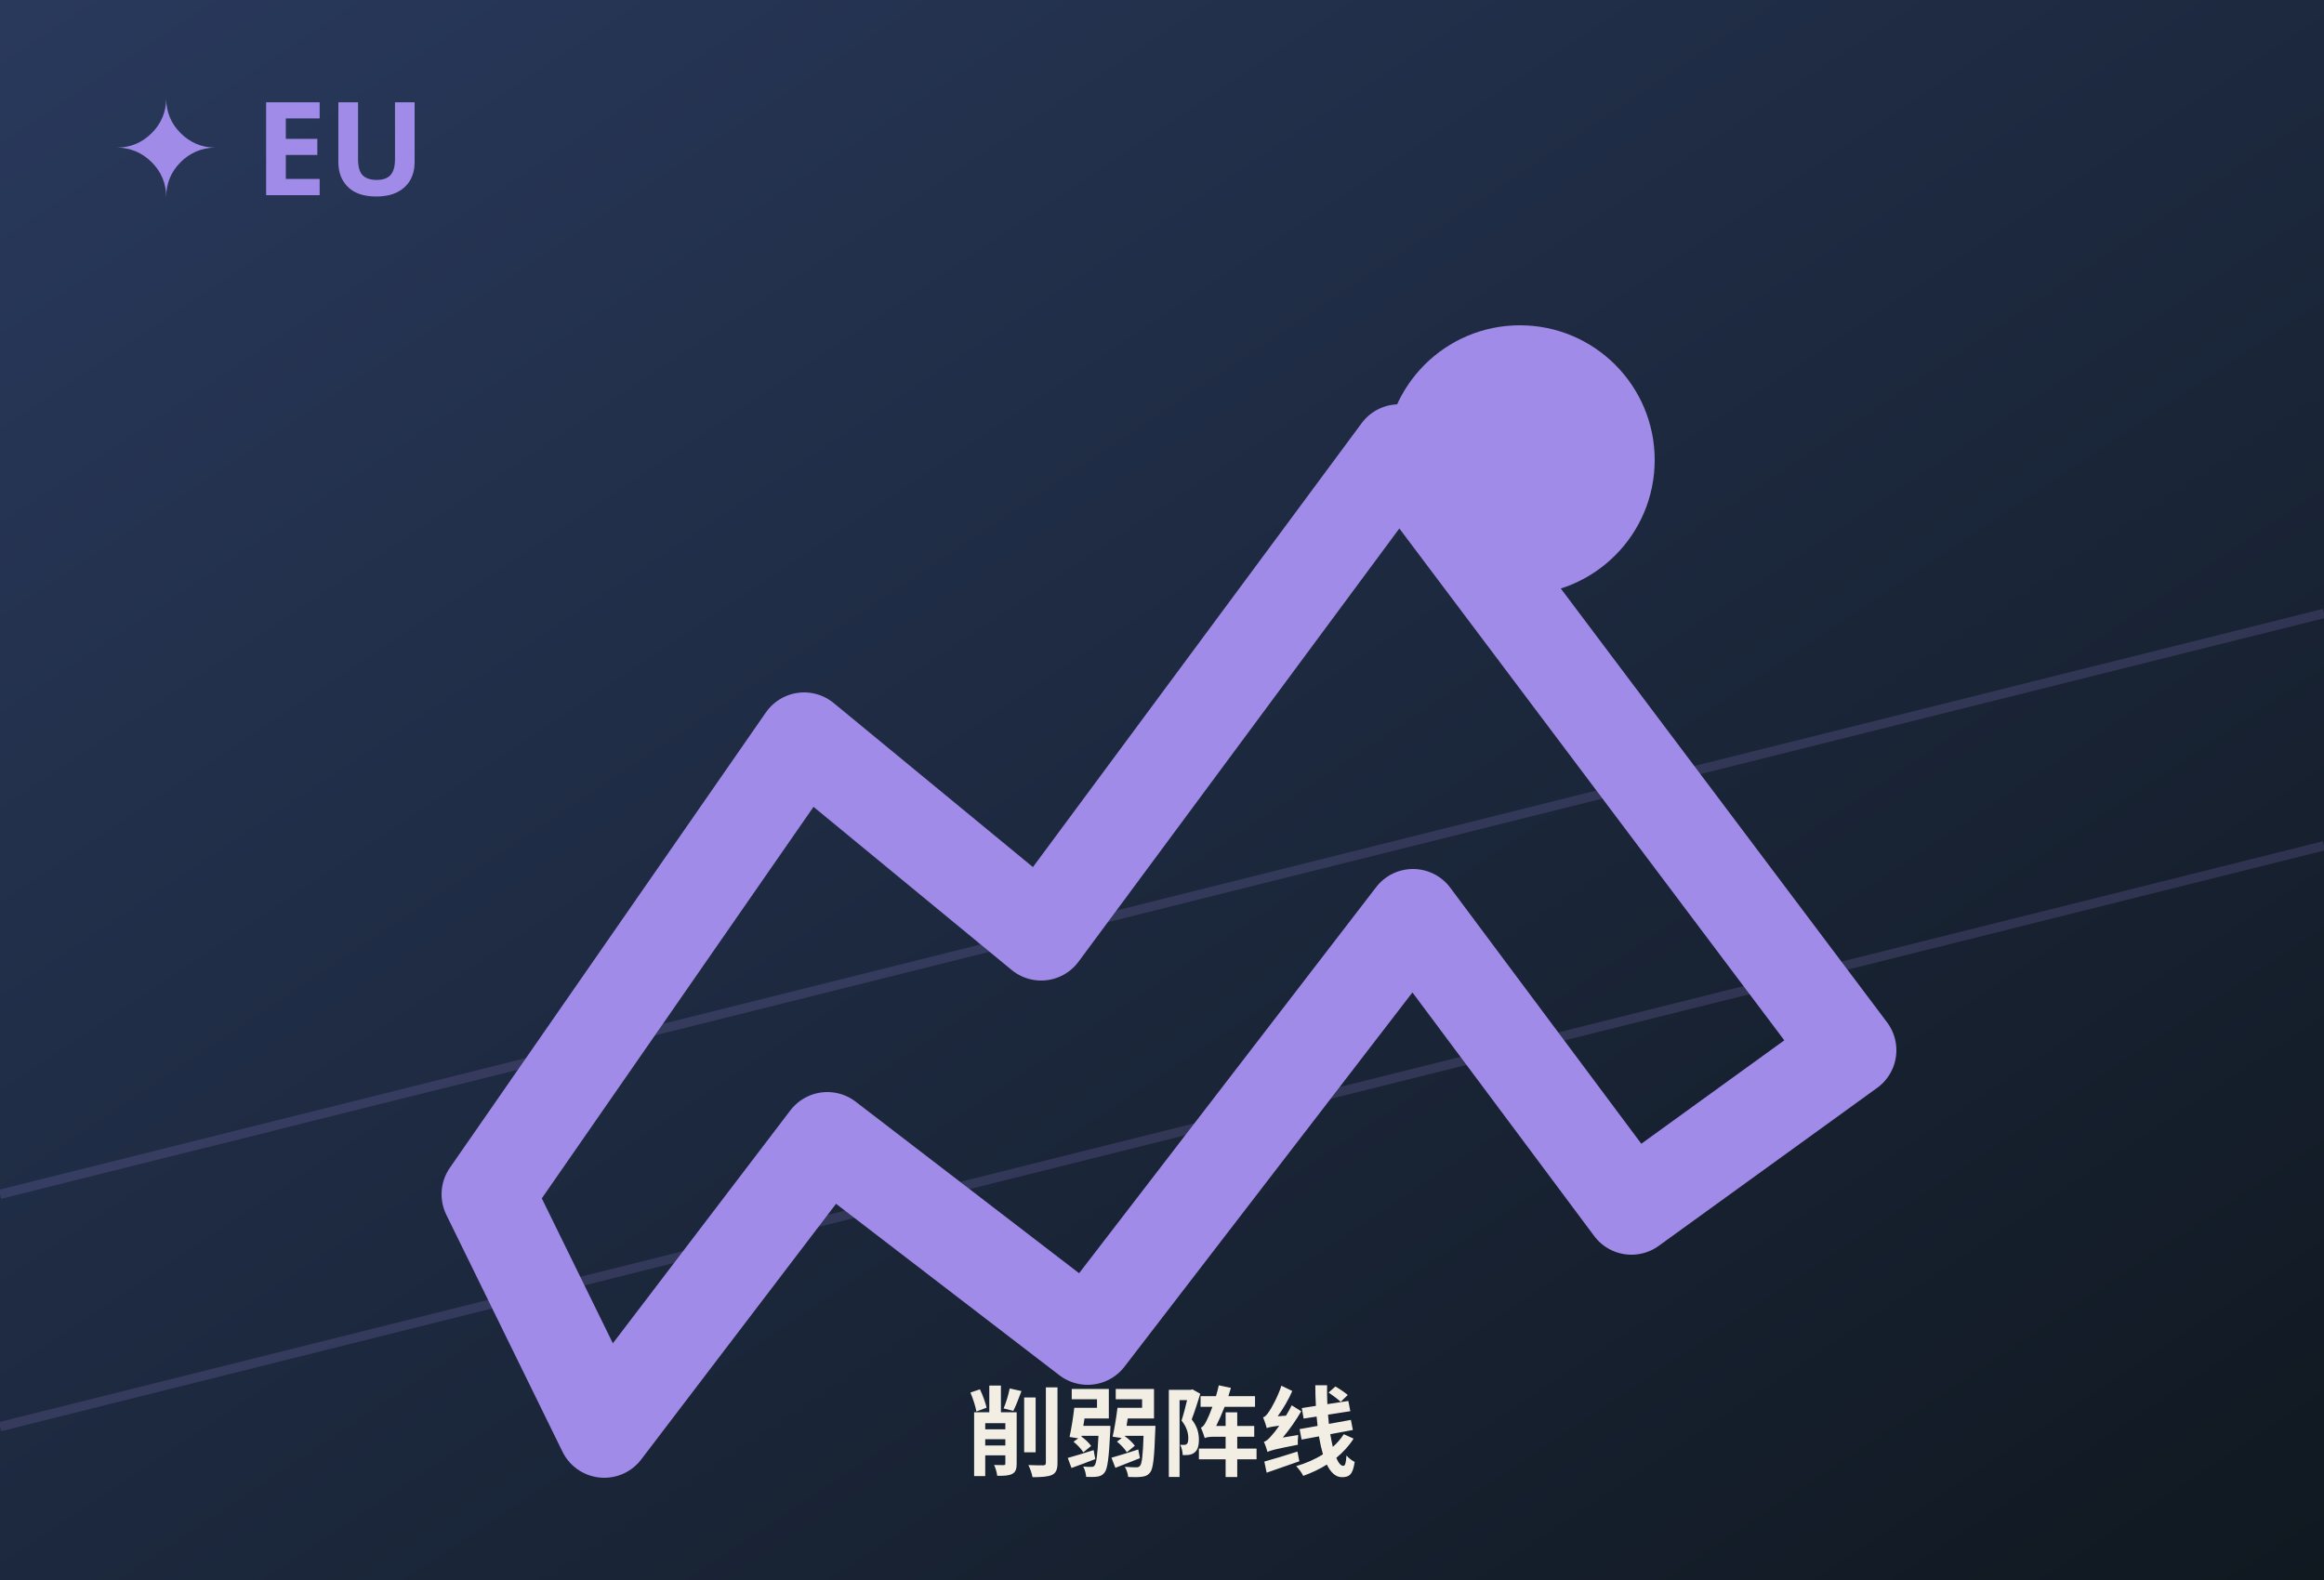
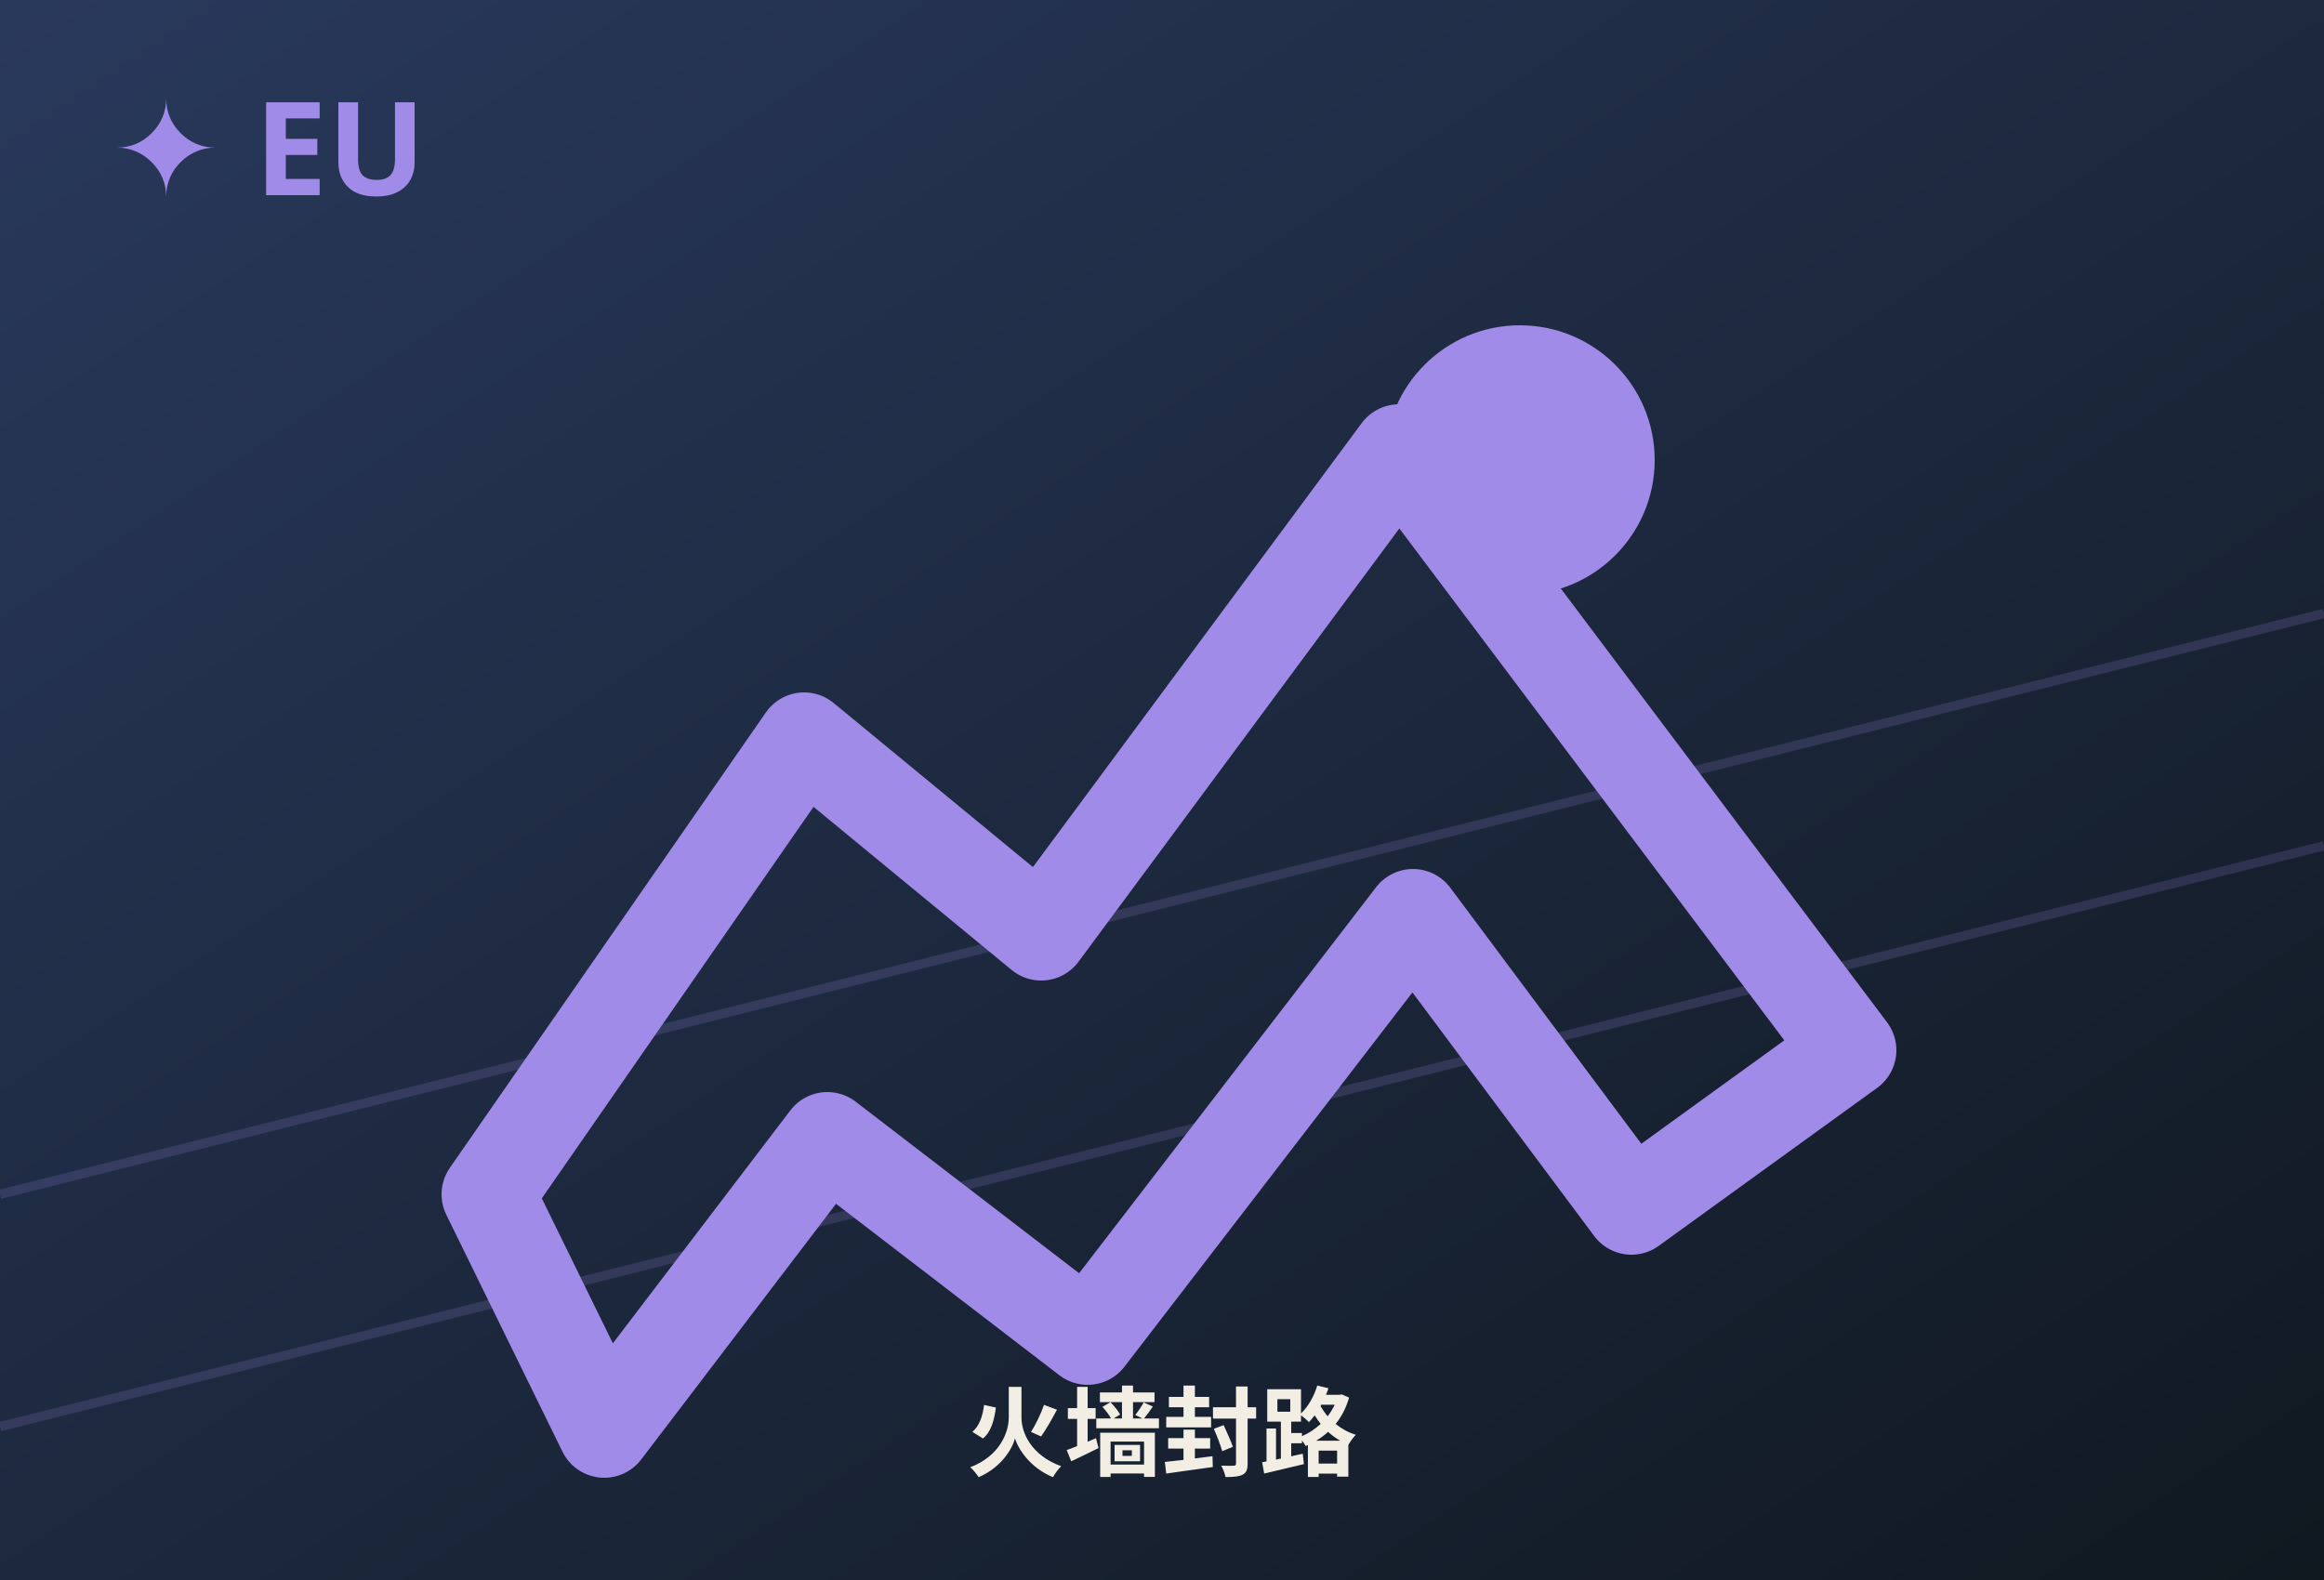
<svg xmlns="http://www.w3.org/2000/svg" viewBox="0 0 500 340">
  <defs>
    <linearGradient id="b" x2="1" y2="1">
      <stop stop-color="#29395c" />
      <stop offset="1" stop-color="#101820" />
    </linearGradient>
  </defs>
  <rect width="500" height="340" fill="url(#b)" />
  <path d="M0 257L500 132M0 307L500 182" stroke="#a18be8" stroke-opacity=".18" stroke-width="2" />
  <path d="M105 257l68-98 51 42 77-104 97 129-47 34-47-63-70 91-56-43-48 63z" fill="none" stroke="#a18be8" stroke-width="20" stroke-linejoin="round" />
  <circle cx="327" cy="99" r="29" fill="#a18be8" />
  <text x="24" y="42" fill="#a18be8" font-family="sans-serif" font-size="28" font-weight="700">✦ EU</text>
-   <text x="250" y="316" text-anchor="middle" fill="#f3eee3" font-family="sans-serif" font-size="21" font-weight="700">削弱阵线</text>
+   <text x="250" y="316" text-anchor="middle" fill="#f3eee3" font-family="sans-serif" font-size="21" font-weight="700">火墙封路</text>
</svg>
